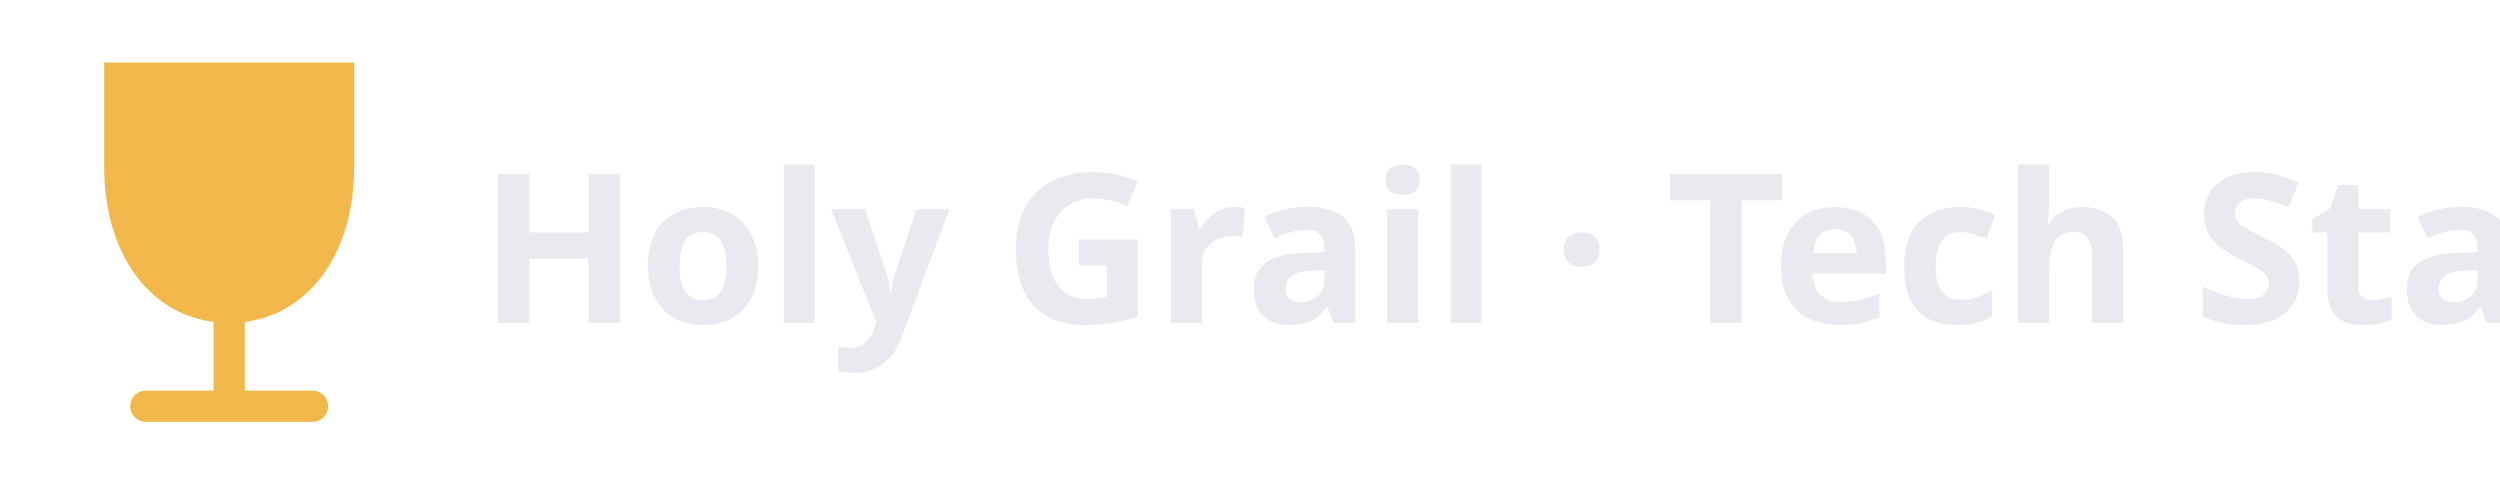
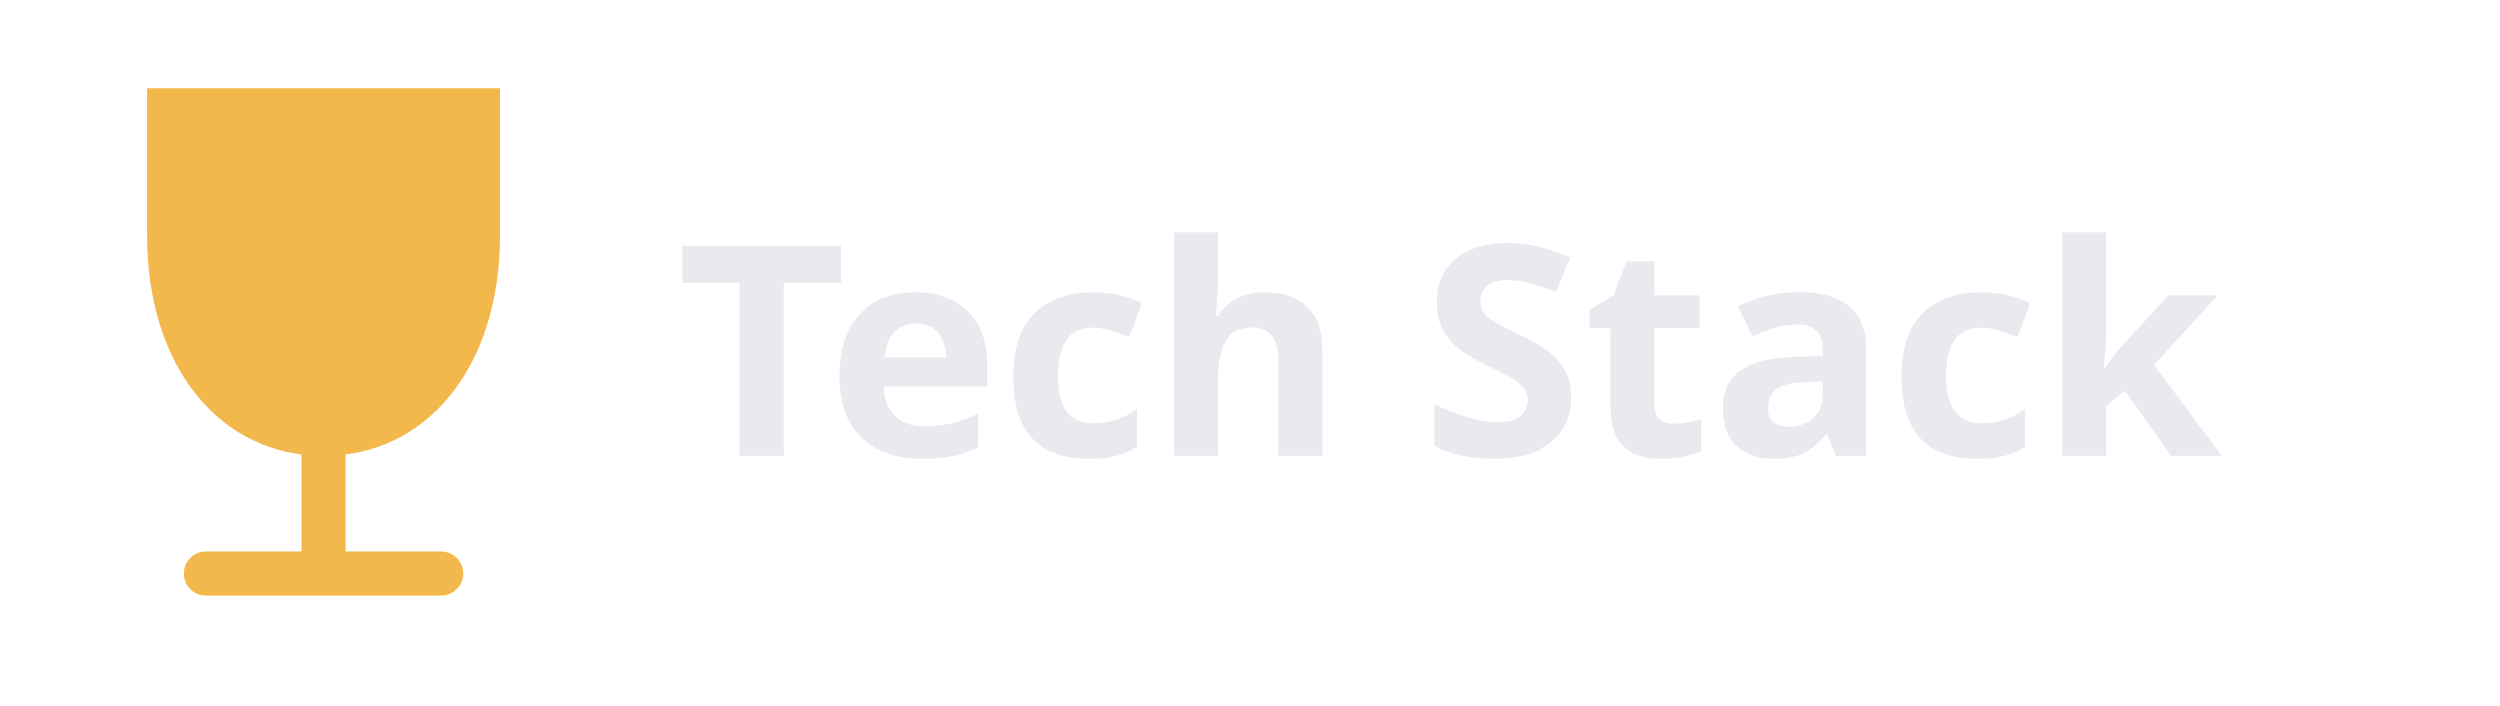
- <svg xmlns="http://www.w3.org/2000/svg" viewBox="0 0 240 48" height="40">
+ <svg xmlns="http://www.w3.org/2000/svg" viewBox="0 0 170 48" height="40">
  <path d="M10 6h24v10c0 9-5 15-12 15S10 25 10 16z" fill="#f2b84b" />
  <path d="M22 31v8m-8 0h16" stroke="#f2b84b" stroke-width="3" stroke-linecap="round" fill="none" />
-   <text x="46" y="31" font-family="sans-serif" font-size="20" font-weight="700" fill="#e8eaf0">Holy Grail · Tech Stack</text>
+   <text x="46" y="31" font-family="sans-serif" font-size="20" font-weight="700" fill="#e8eaf0">Tech Stack</text>
</svg>
